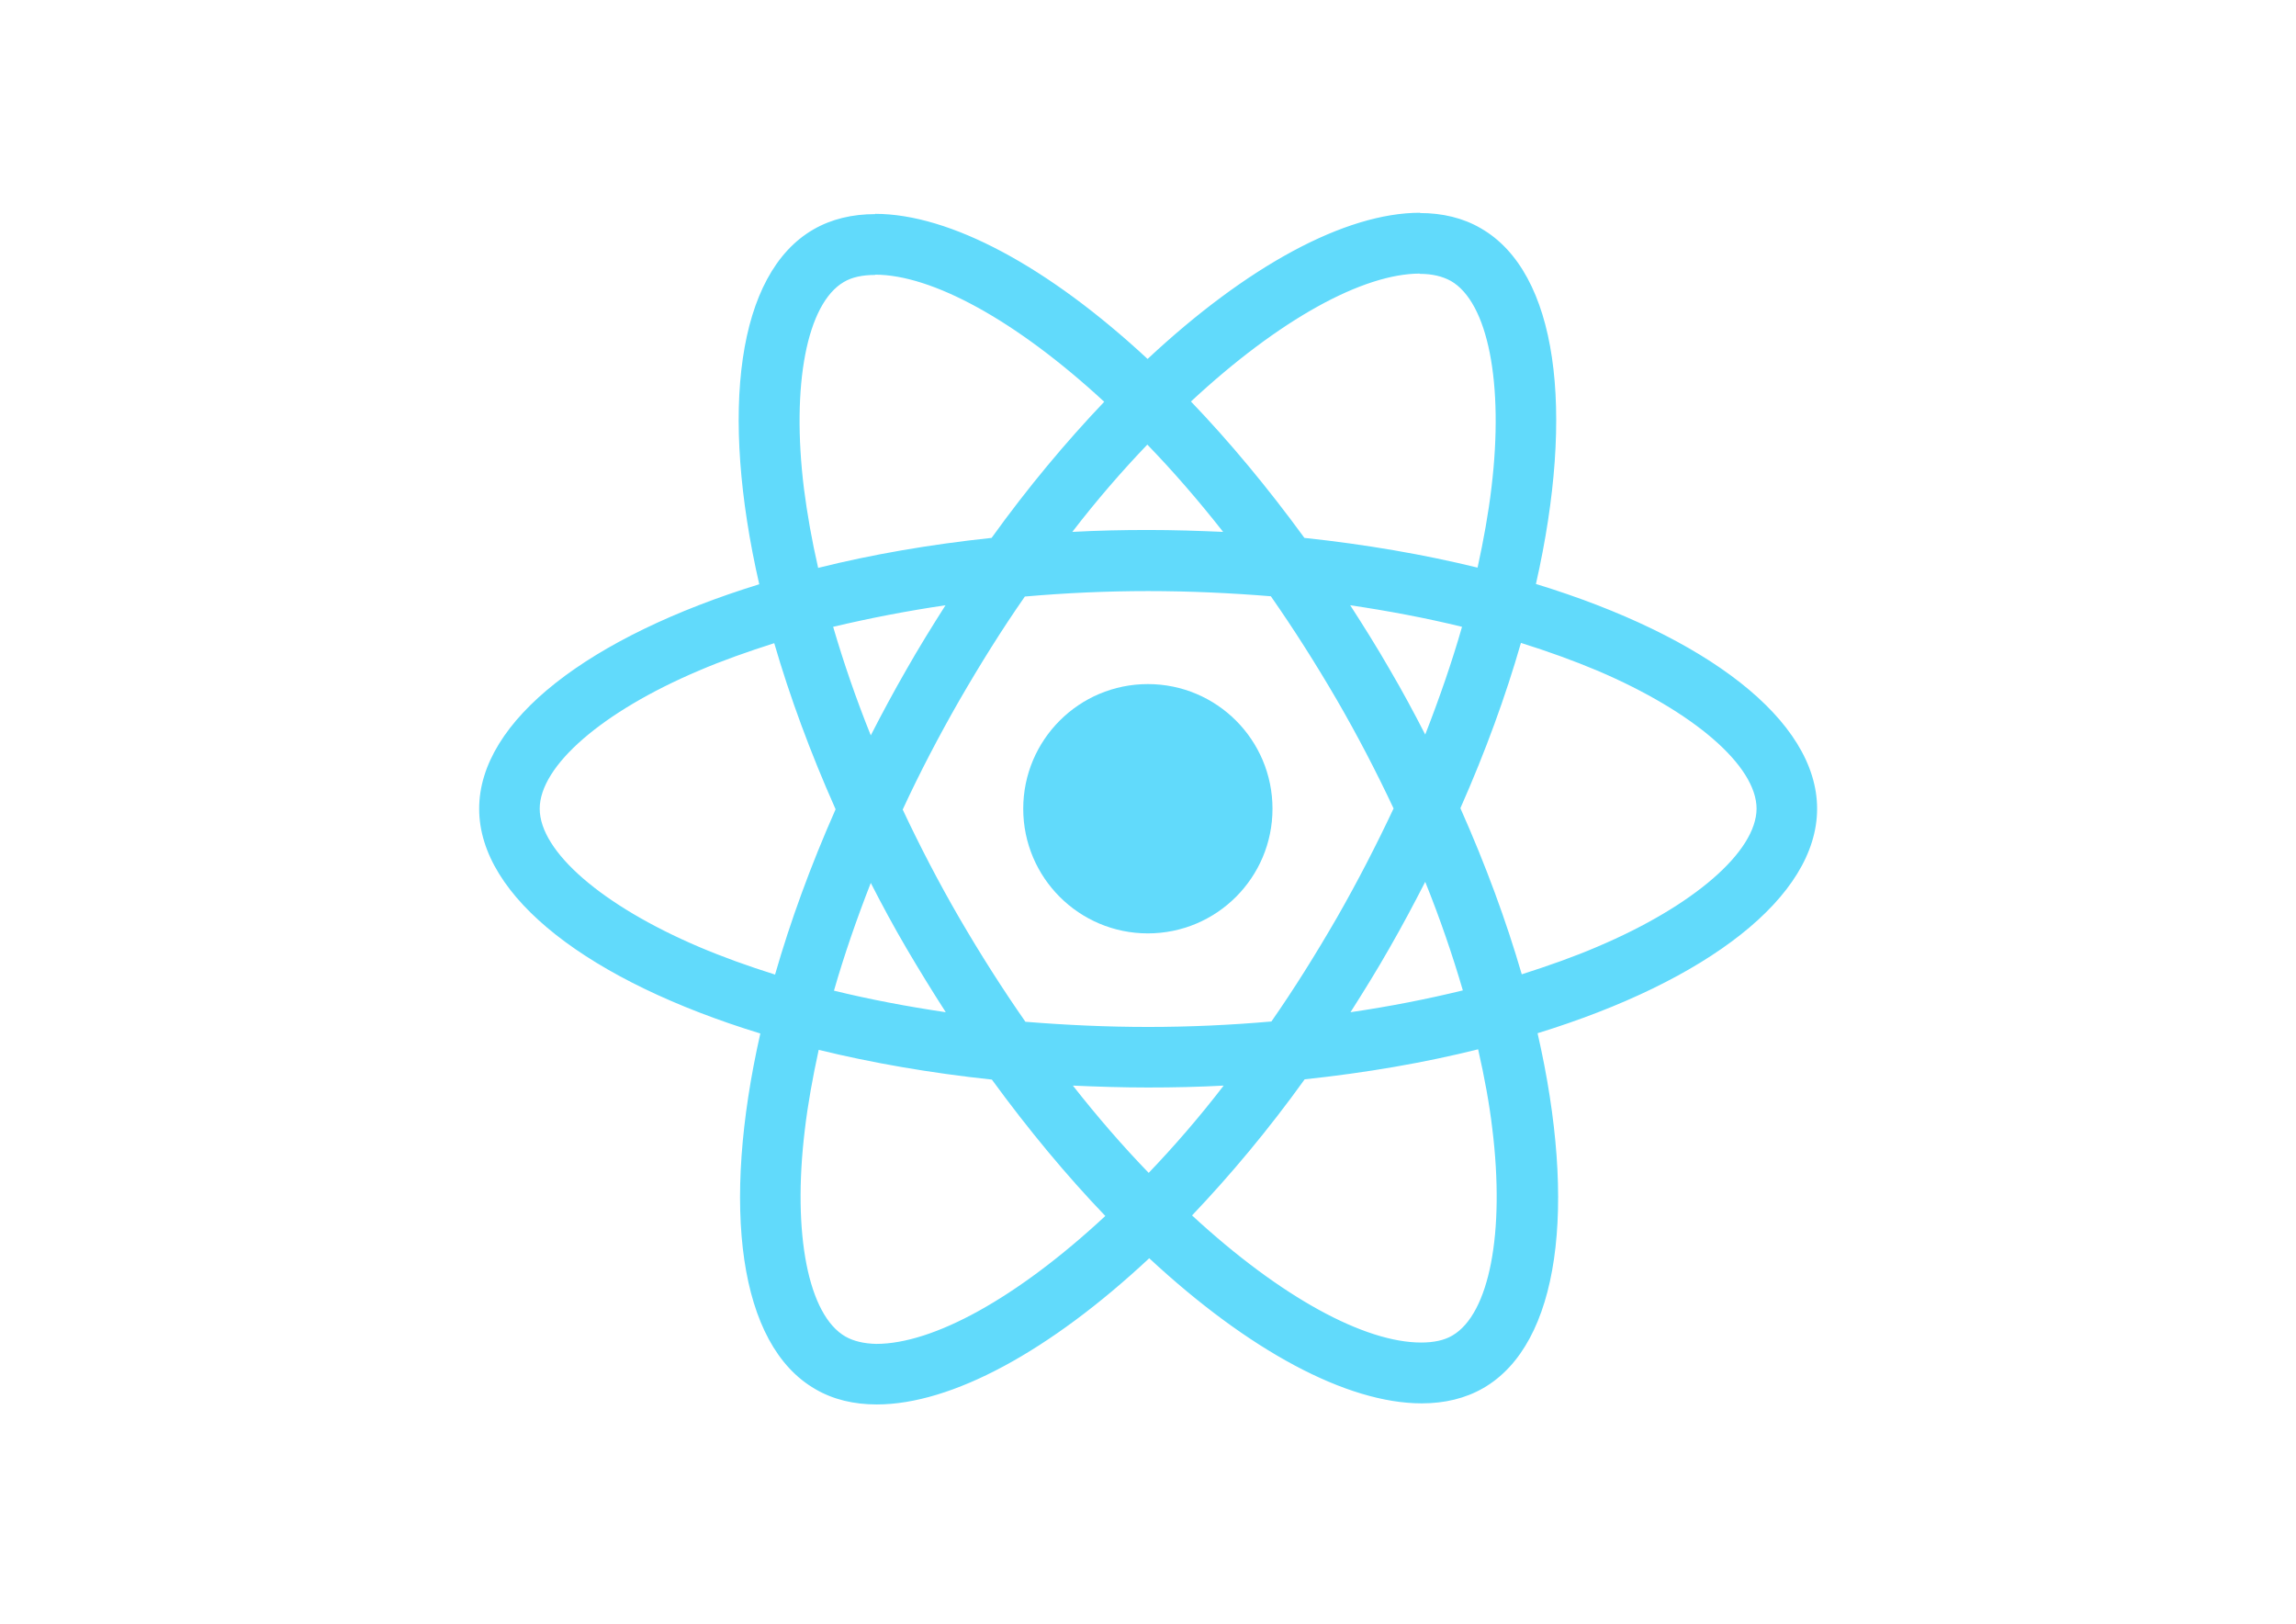
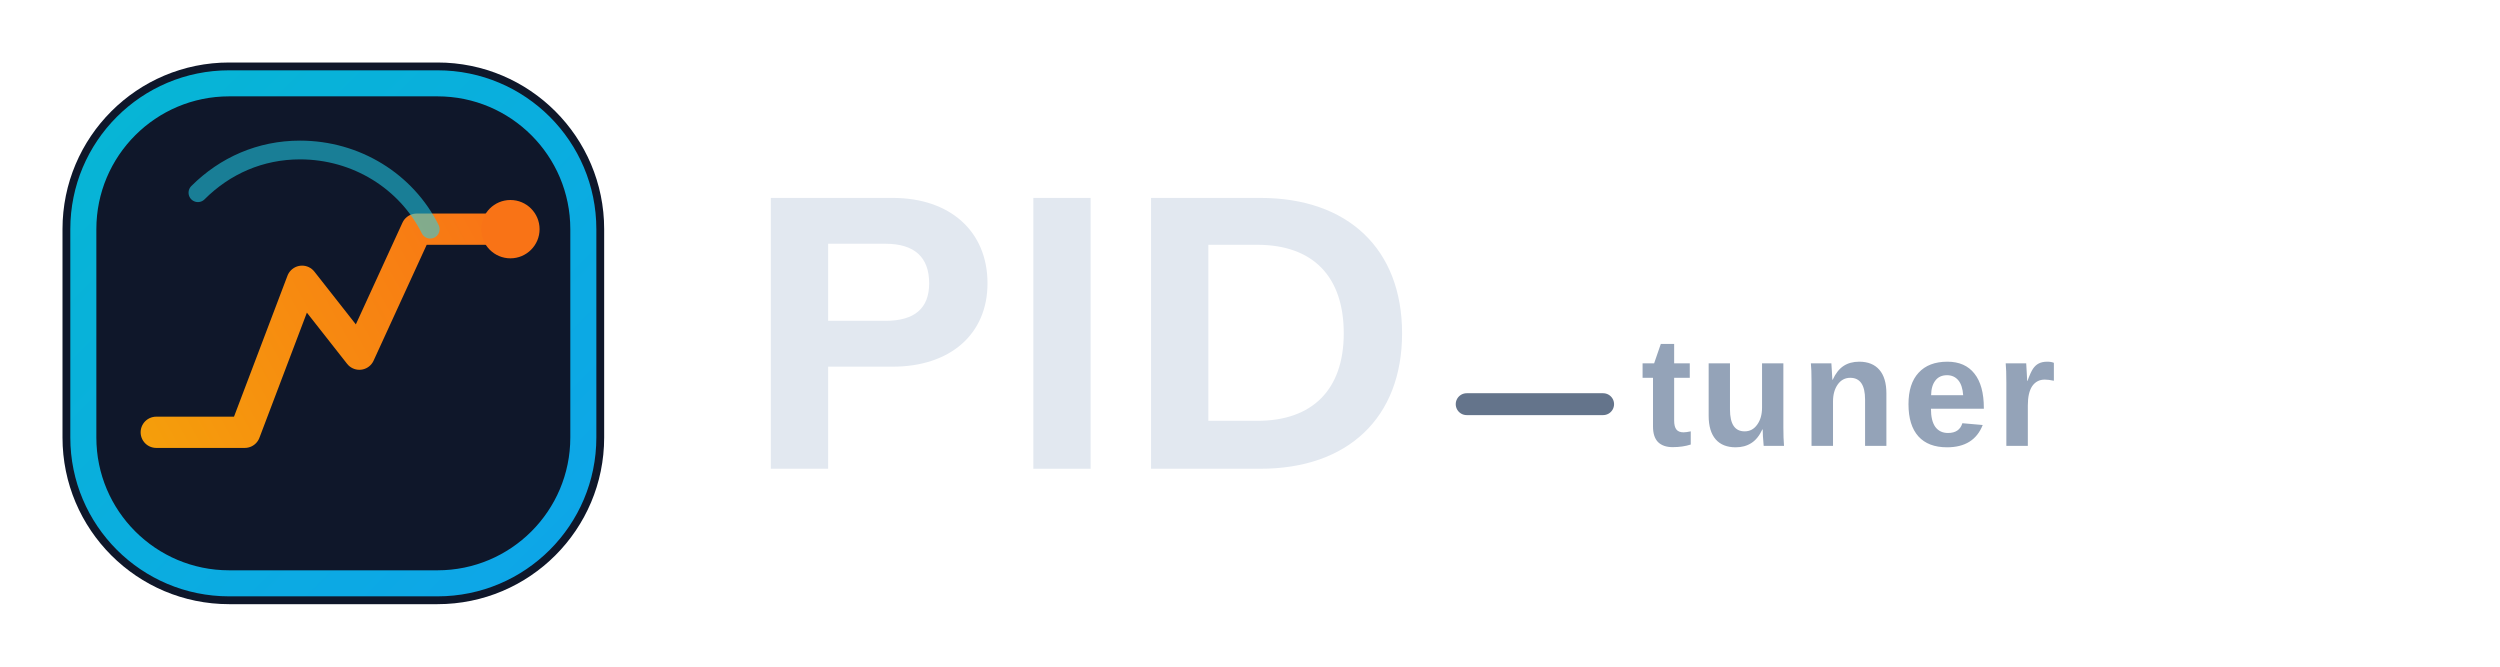
- <svg xmlns="http://www.w3.org/2000/svg" viewBox="0 0 841.9 595.3">
-   <g fill="#61DAFB">
-     <path d="M666.3 296.5c0-32.5-40.7-63.3-103.1-82.4 14.4-63.6 8-114.2-20.2-130.4-6.5-3.8-14.1-5.6-22.4-5.6v22.3c4.6 0 8.3.9 11.4 2.6 13.6 7.8 19.5 37.5 14.9 75.7-1.1 9.4-2.9 19.3-5.1 29.4-19.6-4.8-41-8.5-63.5-10.9-13.5-18.5-27.5-35.3-41.6-50 32.6-30.3 63.2-46.9 84-46.9V78c-27.5 0-63.5 19.6-99.9 53.6-36.4-33.8-72.4-53.2-99.9-53.2v22.3c20.7 0 51.4 16.5 84 46.6-14 14.7-28 31.4-41.3 49.9-22.6 2.4-44 6.1-63.6 11-2.3-10-4-19.7-5.2-29-4.7-38.2 1.1-67.9 14.6-75.8 3-1.8 6.9-2.6 11.5-2.6V78.5c-8.4 0-16 1.8-22.6 5.6-28.1 16.2-34.4 66.7-19.9 130.1-62.2 19.2-102.7 49.9-102.7 82.3 0 32.5 40.7 63.3 103.1 82.4-14.4 63.6-8 114.2 20.2 130.4 6.5 3.8 14.1 5.6 22.5 5.6 27.5 0 63.5-19.6 99.9-53.6 36.4 33.8 72.4 53.2 99.9 53.2 8.4 0 16-1.8 22.6-5.6 28.1-16.2 34.4-66.7 19.9-130.1 62-19.1 102.5-49.9 102.5-82.3zm-130.2-66.7c-3.7 12.9-8.3 26.2-13.5 39.5-4.1-8-8.4-16-13.1-24-4.6-8-9.5-15.8-14.4-23.4 14.2 2.1 27.9 4.7 41 7.9zm-45.8 106.5c-7.8 13.5-15.8 26.3-24.1 38.2-14.9 1.3-30 2-45.2 2-15.1 0-30.2-.7-45-1.9-8.3-11.9-16.4-24.6-24.2-38-7.6-13.1-14.5-26.4-20.8-39.8 6.2-13.4 13.2-26.8 20.7-39.9 7.8-13.5 15.8-26.3 24.1-38.2 14.9-1.3 30-2 45.2-2 15.1 0 30.2.7 45 1.9 8.3 11.9 16.4 24.6 24.2 38 7.6 13.1 14.5 26.4 20.8 39.8-6.3 13.4-13.2 26.8-20.7 39.9zm32.3-13c5.4 13.4 10 26.8 13.8 39.8-13.1 3.2-26.9 5.9-41.2 8 4.9-7.7 9.8-15.6 14.4-23.7 4.6-8 8.9-16.1 13-24.1zM421.2 430c-9.3-9.6-18.6-20.3-27.8-32 9 .4 18.2.7 27.5.7 9.4 0 18.7-.2 27.8-.7-9 11.7-18.3 22.4-27.5 32zm-74.4-58.9c-14.2-2.1-27.9-4.7-41-7.9 3.7-12.9 8.3-26.2 13.5-39.5 4.1 8 8.4 16 13.1 24 4.7 8 9.5 15.8 14.4 23.4zM420.7 163c9.3 9.6 18.6 20.3 27.8 32-9-.4-18.2-.7-27.5-.7-9.4 0-18.7.2-27.8.7 9-11.7 18.3-22.4 27.5-32zm-74 58.9c-4.9 7.7-9.8 15.6-14.4 23.7-4.6 8-8.9 16-13 24-5.4-13.4-10-26.8-13.8-39.8 13.1-3.1 26.9-5.8 41.2-7.9zm-90.5 125.2c-35.4-15.1-58.3-34.9-58.3-50.6 0-15.7 22.9-35.6 58.3-50.6 8.6-3.7 18-7 27.7-10.1 5.7 19.6 13.2 40 22.5 60.9-9.2 20.8-16.6 41.1-22.2 60.6-9.9-3.1-19.3-6.5-28-10.2zM310 490c-13.6-7.8-19.5-37.5-14.9-75.7 1.1-9.4 2.9-19.3 5.1-29.4 19.6 4.8 41 8.5 63.5 10.9 13.5 18.5 27.5 35.3 41.6 50-32.6 30.3-63.2 46.9-84 46.9-4.5-.1-8.3-1-11.3-2.7zm237.2-76.2c4.7 38.2-1.1 67.9-14.6 75.8-3 1.8-6.9 2.6-11.5 2.6-20.7 0-51.4-16.5-84-46.6 14-14.7 28-31.4 41.3-49.9 22.6-2.4 44-6.1 63.6-11 2.3 10.1 4.1 19.8 5.2 29.1zm38.5-66.7c-8.6 3.7-18 7-27.7 10.1-5.7-19.6-13.2-40-22.5-60.9 9.2-20.8 16.6-41.1 22.2-60.6 9.9 3.1 19.3 6.5 28.1 10.2 35.4 15.1 58.3 34.9 58.3 50.6-.1 15.7-23 35.6-58.4 50.6zM320.8 78.4z" />
-     <circle cx="420.9" cy="296.5" r="45.7" />
-     <path d="M520.5 78.1z" />
+ <svg xmlns="http://www.w3.org/2000/svg" width="240" height="64" viewBox="0 0 240 64" fill="none" role="img" aria-labelledby="pidtunerLogoTitle pidtunerLogoDesc">
+   <defs>
+     <linearGradient id="loopGradient" x1="8" y1="8" x2="56" y2="56" gradientUnits="userSpaceOnUse">
+       <stop stop-color="#06B6D4" />
+       <stop offset="1" stop-color="#0EA5E9" />
+     </linearGradient>
+     <linearGradient id="curveGradient" x1="14" y1="42" x2="50" y2="22" gradientUnits="userSpaceOnUse">
+       <stop stop-color="#F59E0B" />
+       <stop offset="1" stop-color="#F97316" />
+     </linearGradient>
+   </defs>
+   <g>
+     <rect x="6" y="6" width="52" height="52" rx="16" fill="#0F172A" />
+     <rect x="8" y="8" width="48" height="48" rx="14" stroke="url(#loopGradient)" stroke-width="2.5" />
+     <path d="M15 41.5H23.5L29 27L34.5 34L40 22L49 22" stroke="url(#curveGradient)" stroke-width="3" stroke-linecap="round" stroke-linejoin="round" />
+     <circle cx="49" cy="22" r="2.8" fill="#F97316" />
+     <path d="M19 18.5C21.6 15.9 25 14.4 28.8 14.4C34.2 14.4 39 17.4 41.3 22" stroke="#22D3EE" stroke-opacity="0.55" stroke-width="1.8" stroke-linecap="round" />
  </g>
+   <g fill="#E2E8F0">
+     <path d="M74 45V19H85.7C91.2 19 94.8 22.2 94.8 27.2C94.8 32.1 91.2 35.2 85.7 35.2H79.5V45H74ZM79.5 30.8H85C87.8 30.8 89.2 29.6 89.2 27.2C89.2 24.7 87.8 23.4 85 23.4H79.5V30.8Z" />
+     <path d="M99.2 45V19H104.7V45H99.2Z" />
+     <path d="M110.5 45V19H121C129.4 19 134.6 23.9 134.6 32C134.6 40.1 129.4 45 121 45H110.5ZM116 40.4H120.7C126 40.4 129 37.4 129 32C129 26.5 126 23.5 120.7 23.5H116V40.4Z" />
+   </g>
+   <path d="M140.8 38.8H153.9" stroke="#64748B" stroke-width="2.1" stroke-linecap="round" />
+   <text x="157.5" y="42.8" fill="#94A3B8" font-family="'Segoe UI', 'Arial', sans-serif" font-size="15" font-weight="600" letter-spacing="0.6">tuner</text>
</svg>
